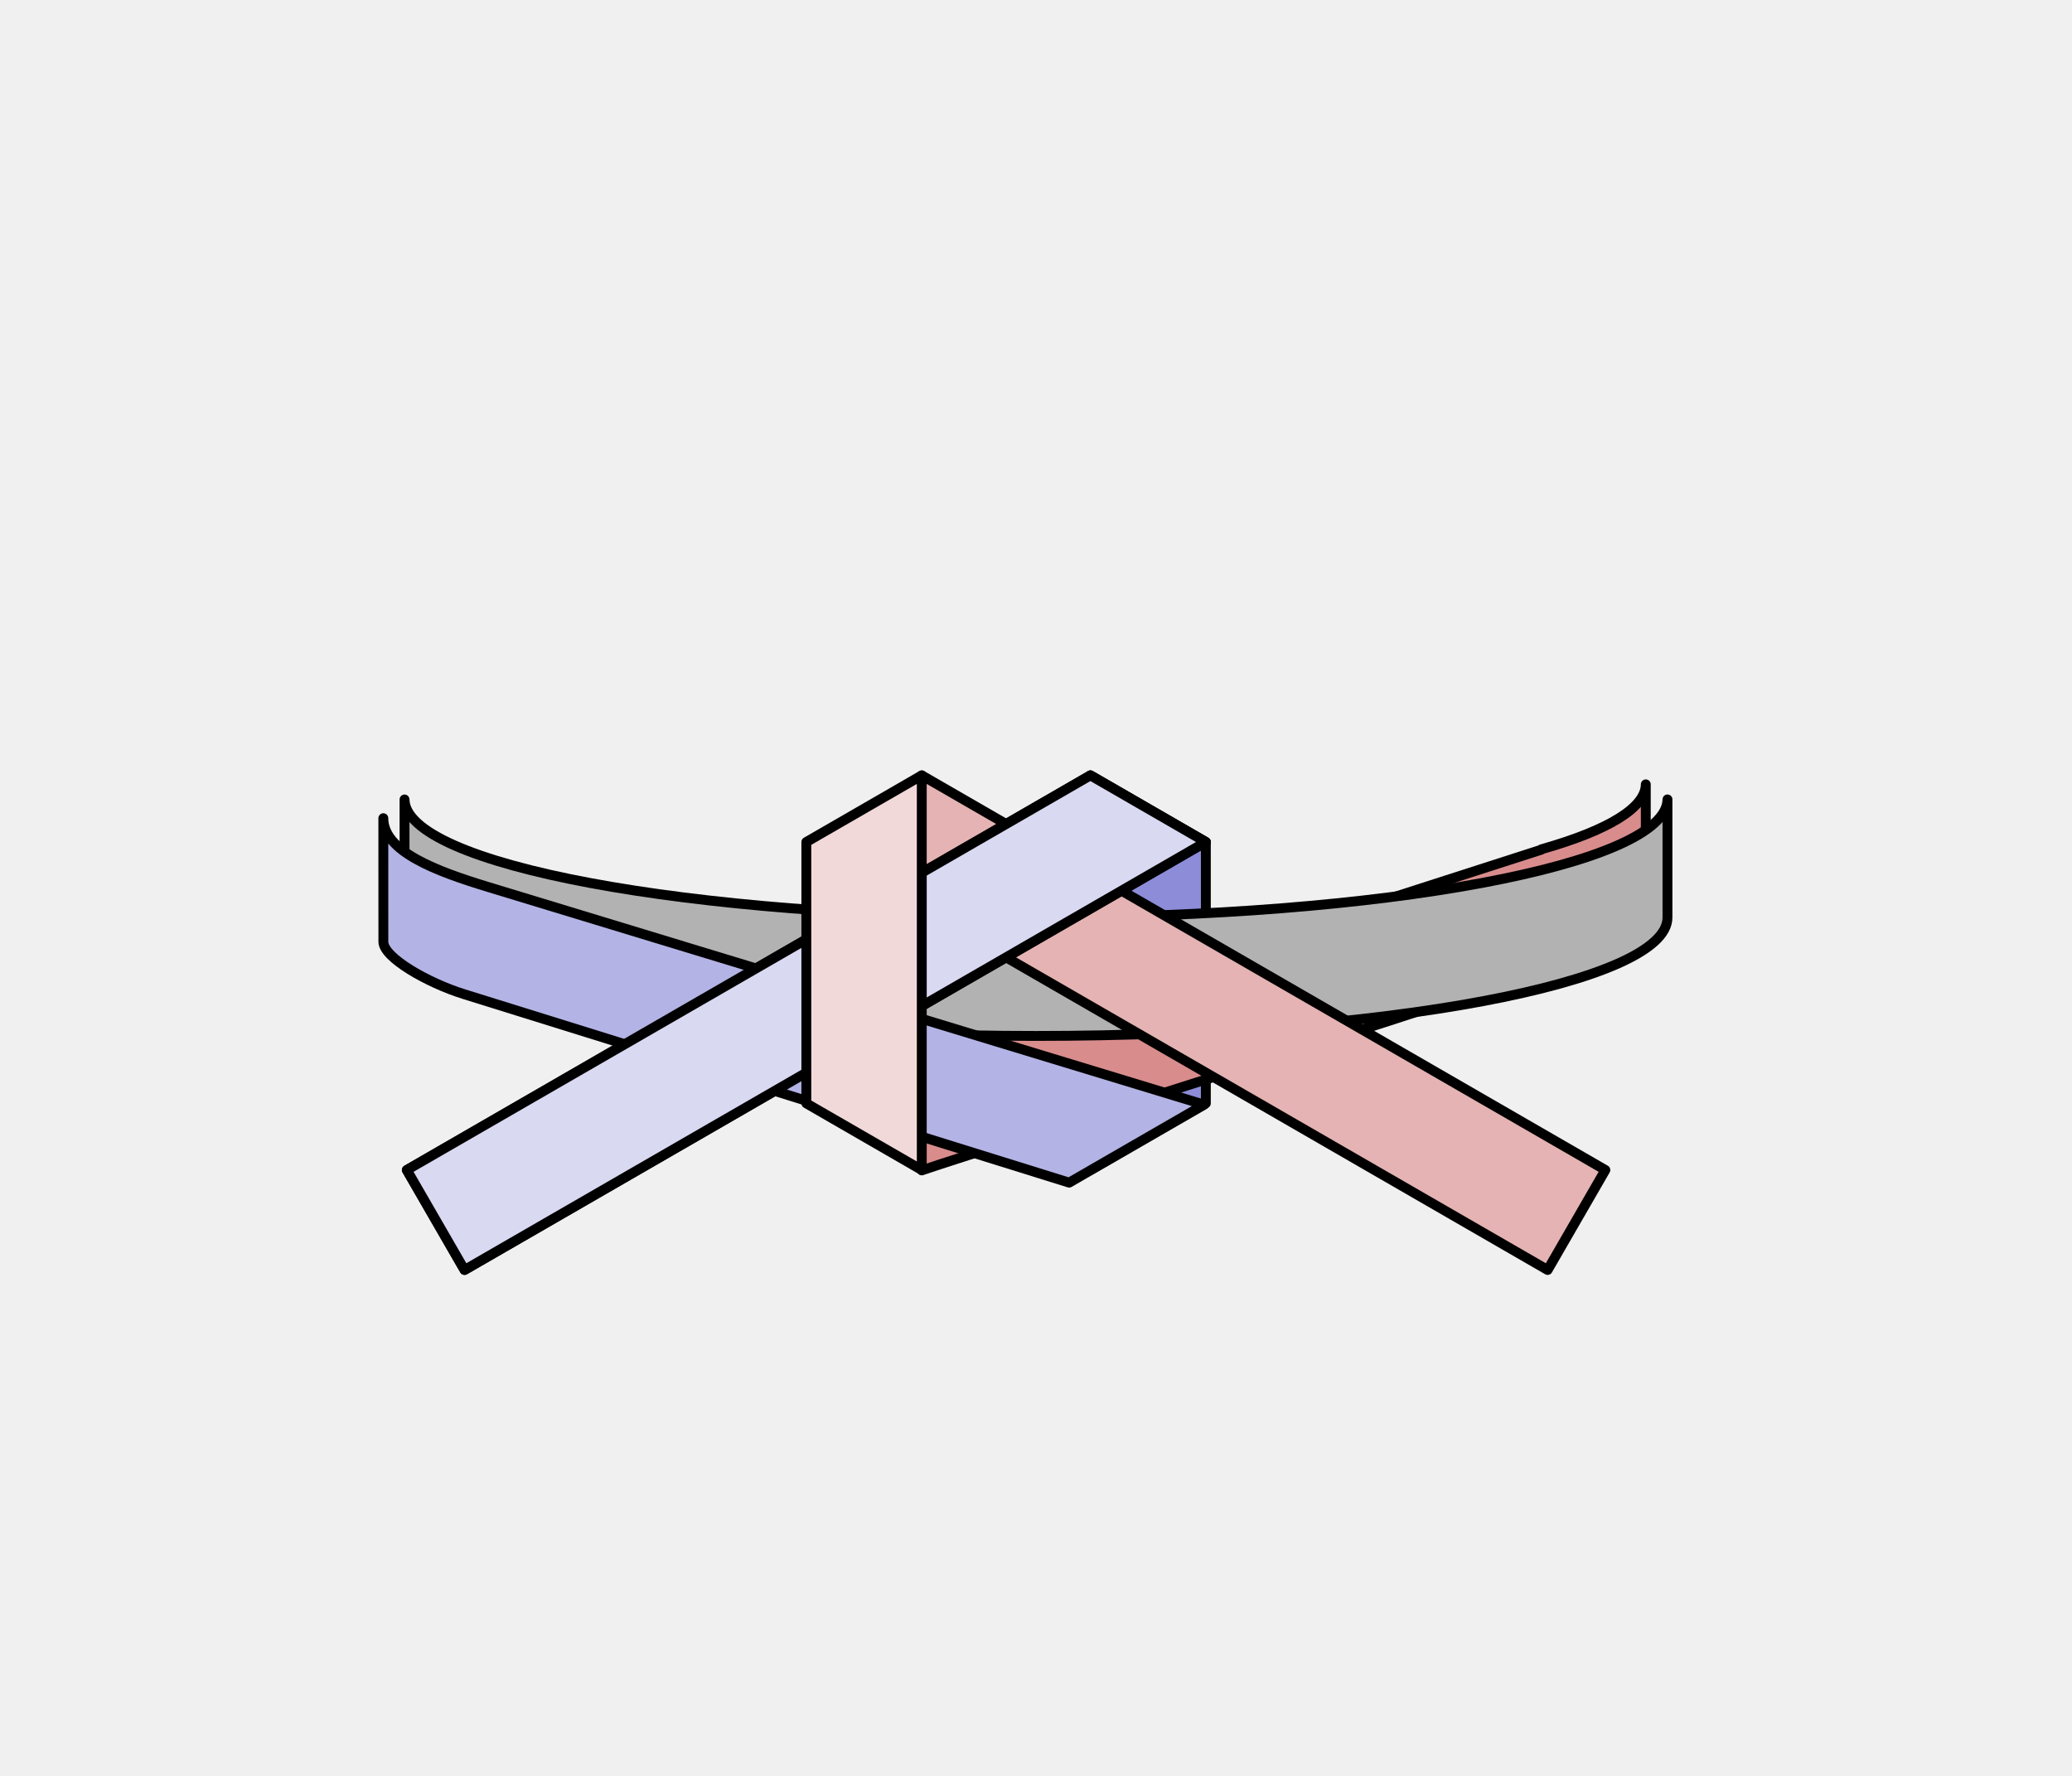
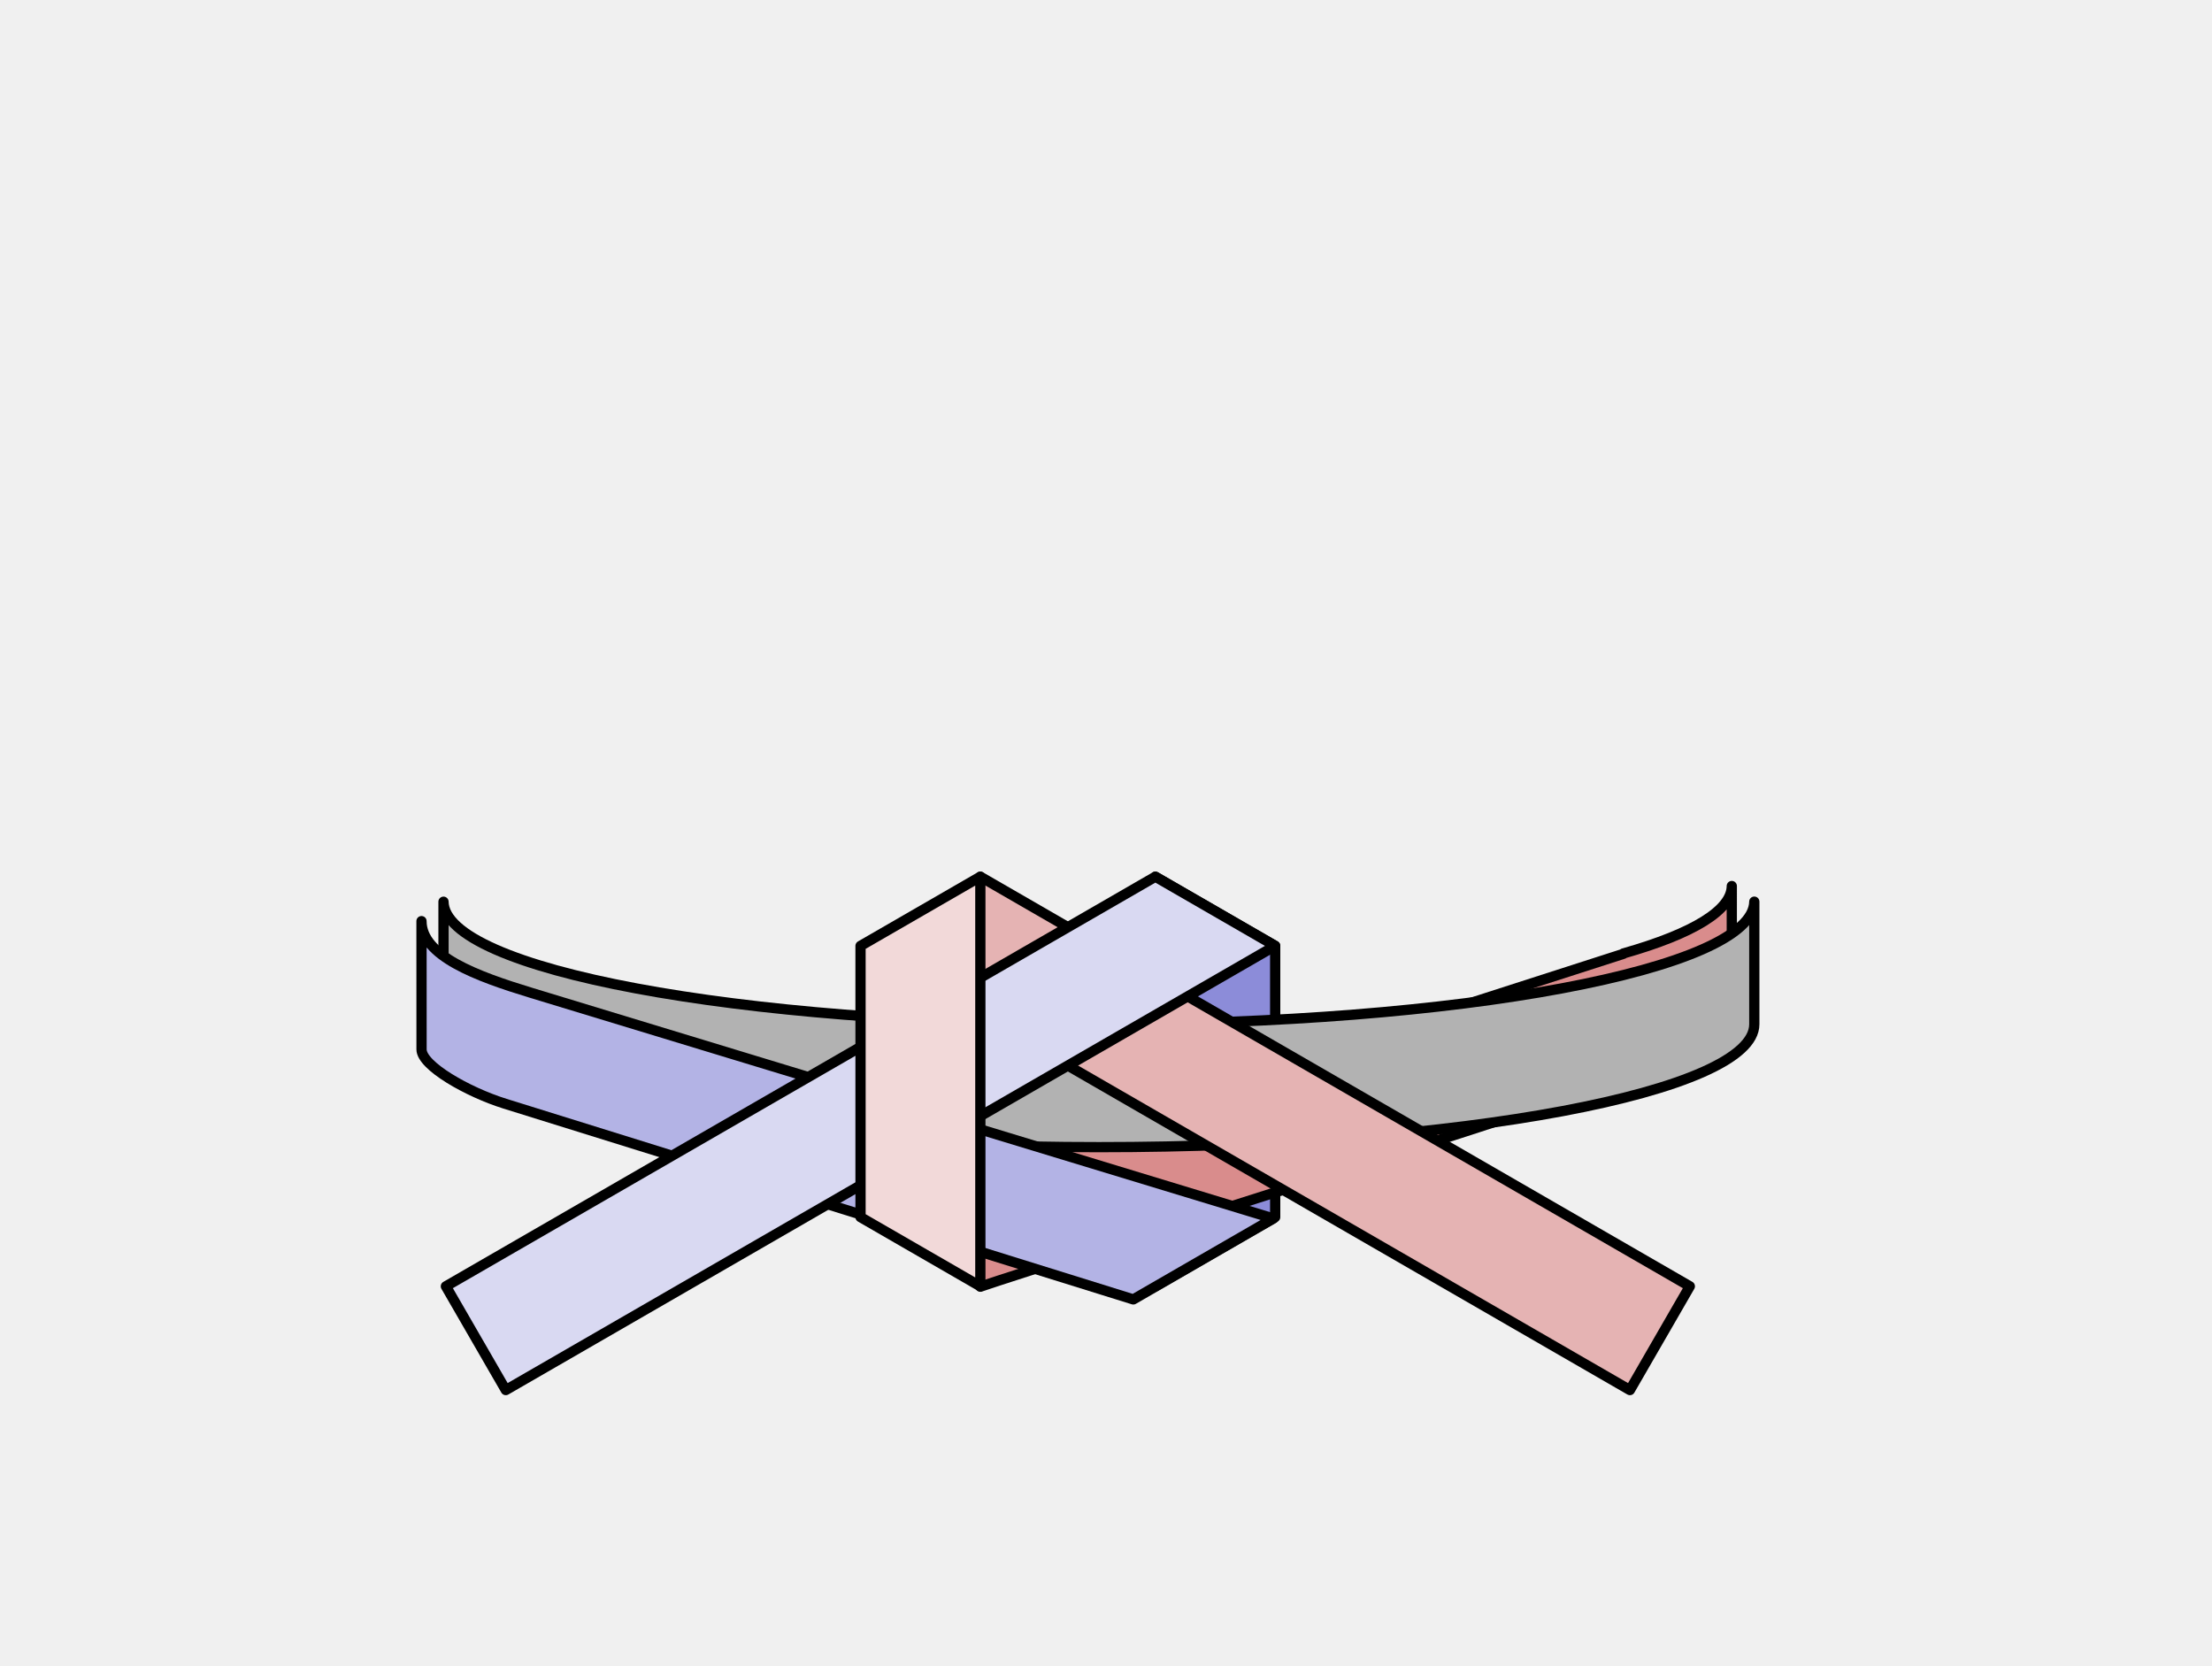
- <svg xmlns="http://www.w3.org/2000/svg" width="210mm" height="180mm" viewBox="0 0 210 180" version="1.1" id="svg8">
+ <svg xmlns="http://www.w3.org/2000/svg" width="816.392" height="614.89" viewBox="0 0 216.004 162.69" version="1.1" id="svg8">
  <defs id="defs2">
    <marker style="overflow:visible" id="marker2212" refX="0" refY="0" orient="auto">
      <path transform="scale(0.4)" style="fill:#b2b2b2;fill-opacity:1;fill-rule:evenodd;stroke:#b2b2b2;stroke-width:1pt;stroke-opacity:1" d="M 5.77,0 -2.88,5 V -5 Z" id="path2210" />
    </marker>
-     <marker style="overflow:visible" id="TriangleOutM" refX="0.0" refY="0.0" orient="auto">
-       <path transform="scale(0.4)" style="fill-rule:evenodd;stroke:#b2b2b2;stroke-width:1pt;stroke-opacity:1;fill:#ffffff;fill-opacity:1" d="M 5.77,0.0 L -2.88,5.0 L -2.88,-5.0 L 5.77,0.0 z " id="path1069" />
+     <marker style="overflow:visible" id="TriangleOutM" refX="0" refY="0" orient="auto">
+       <path transform="scale(0.4)" style="fill:#ffffff;fill-opacity:1;fill-rule:evenodd;stroke:#b2b2b2;stroke-width:1pt;stroke-opacity:1" d="M 5.77,0 -2.88,5 V -5 Z" id="path1069" />
    </marker>
-     <marker style="overflow:visible;" id="marker1360" refX="0.0" refY="0.0" orient="auto">
-       <path transform="scale(0.6) rotate(180) translate(0,0)" d="M 8.719,4.034 L -2.207,0.016 L 8.719,-4.002 C 6.973,-1.63 6.983,1.616 8.719,4.034 z " style="fill-rule:evenodd;stroke-width:0.625;stroke-linejoin:round;stroke:#b2b2b2;stroke-opacity:1;fill:#b2b2b2;fill-opacity:1" id="path1358" />
+     <marker style="overflow:visible" id="marker1360" refX="0" refY="0" orient="auto">
+       <path transform="scale(-0.6)" d="M 8.719,4.034 -2.207,0.016 8.719,-4.002 c -1.745,2.372 -1.735,5.617 -6e-7,8.035 z" style="fill:#b2b2b2;fill-opacity:1;fill-rule:evenodd;stroke:#b2b2b2;stroke-width:0.625;stroke-linejoin:round;stroke-opacity:1" id="path1358" />
    </marker>
-     <marker style="overflow:visible;" id="Arrow2Mend" refX="0.0" refY="0.0" orient="auto">
-       <path transform="scale(0.6) rotate(180) translate(0,0)" d="M 8.719,4.034 L -2.207,0.016 L 8.719,-4.002 C 6.973,-1.63 6.983,1.616 8.719,4.034 z " style="fill-rule:evenodd;stroke-width:0.625;stroke-linejoin:round;stroke:#9b9bca;stroke-opacity:1;fill:#9b9bca;fill-opacity:1" id="path951" />
+     <marker style="overflow:visible" id="Arrow2Mend" refX="0" refY="0" orient="auto">
+       <path transform="scale(-0.6)" d="M 8.719,4.034 -2.207,0.016 8.719,-4.002 c -1.745,2.372 -1.735,5.617 -6e-7,8.035 z" style="fill:#9b9bca;fill-opacity:1;fill-rule:evenodd;stroke:#9b9bca;stroke-width:0.625;stroke-linejoin:round;stroke-opacity:1" id="path951" />
    </marker>
-     <marker style="overflow:visible;" id="Arrow2Lend" refX="0.0" refY="0.0" orient="auto">
-       <path transform="scale(1.1) rotate(180) translate(1,0)" d="M 8.719,4.034 L -2.207,0.016 L 8.719,-4.002 C 6.973,-1.63 6.983,1.616 8.719,4.034 z " style="fill-rule:evenodd;stroke-width:0.625;stroke-linejoin:round;stroke:#000000;stroke-opacity:1;fill:#000000;fill-opacity:1" id="path945" />
+     <marker style="overflow:visible" id="Arrow2Lend" refX="0" refY="0" orient="auto">
+       <path transform="matrix(-1.1,0,0,-1.1,-1.1,0)" d="M 8.719,4.034 -2.207,0.016 8.719,-4.002 c -1.745,2.372 -1.735,5.617 -6e-7,8.035 z" style="fill:#000000;fill-opacity:1;fill-rule:evenodd;stroke:#000000;stroke-width:0.625;stroke-linejoin:round;stroke-opacity:1" id="path945" />
    </marker>
-     <marker style="overflow:visible;" id="Arrow1Mend" refX="0.0" refY="0.0" orient="auto">
-       <path transform="scale(0.4) rotate(180) translate(10,0)" style="fill-rule:evenodd;stroke:#000000;stroke-width:1pt;stroke-opacity:1;fill:#000000;fill-opacity:1" d="M 0.0,0.0 L 5.0,-5.0 L -12.5,0.0 L 5.0,5.0 L 0.0,0.0 z " id="path933" />
+     <marker style="overflow:visible" id="Arrow1Mend" refX="0" refY="0" orient="auto">
+       <path transform="matrix(-0.4,0,0,-0.4,-4,0)" style="fill:#000000;fill-opacity:1;fill-rule:evenodd;stroke:#000000;stroke-width:1pt;stroke-opacity:1" d="M 0,0 5,-5 -12.5,0 5,5 Z" id="path933" />
    </marker>
-     <marker style="overflow:visible;" id="Arrow1Lend" refX="0.0" refY="0.0" orient="auto">
-       <path transform="scale(0.8) rotate(180) translate(12.5,0)" style="fill-rule:evenodd;stroke:#000000;stroke-width:1pt;stroke-opacity:1;fill:#000000;fill-opacity:1" d="M 0.0,0.0 L 5.0,-5.0 L -12.5,0.0 L 5.0,5.0 L 0.0,0.0 z " id="path927" />
+     <marker style="overflow:visible" id="Arrow1Lend" refX="0" refY="0" orient="auto">
+       <path transform="matrix(-0.8,0,0,-0.8,-10,0)" style="fill:#000000;fill-opacity:1;fill-rule:evenodd;stroke:#000000;stroke-width:1pt;stroke-opacity:1" d="M 0,0 5,-5 -12.5,0 5,5 Z" id="path927" />
    </marker>
    <marker style="overflow:visible" id="TriangleOutM-9" refX="0" refY="0" orient="auto">
      <path transform="scale(0.4)" style="fill:#4d4d4d;fill-opacity:1;fill-rule:evenodd;stroke:#4d4d4d;stroke-width:1pt;stroke-opacity:1" d="M 5.77,0 -2.88,5 V -5 Z" id="path1069-3" />
    </marker>
    <marker style="overflow:visible" id="TriangleOutM-91" refX="0" refY="0" orient="auto">
      <path transform="scale(0.4)" style="fill:#4d4d4d;fill-opacity:1;fill-rule:evenodd;stroke:#4d4d4d;stroke-width:1pt;stroke-opacity:1" d="M 5.77,0 -2.88,5 V -5 Z" id="path1069-0" />
    </marker>
    <marker style="overflow:visible" id="TriangleOutM-91-5" refX="0" refY="0" orient="auto">
      <path transform="scale(0.4)" style="fill:#4d4d4d;fill-opacity:1;fill-rule:evenodd;stroke:#4d4d4d;stroke-width:1pt;stroke-opacity:1" d="M 5.77,0 -2.88,5 V -5 Z" id="path1069-0-8" />
    </marker>
    <marker style="overflow:visible" id="marker2212-2" refX="0" refY="0" orient="auto">
      <path transform="scale(0.4)" style="fill:#4d4d4d;fill-opacity:1;fill-rule:evenodd;stroke:#4d4d4d;stroke-width:1pt;stroke-opacity:1" d="M 5.77,0 -2.88,5 V -5 Z" id="path2210-4" />
    </marker>
  </defs>
-   <g id="layer5" style="display:inline">
+   <g id="layer5" style="display:inline" transform="translate(2.308757,7.025431)">
    <path id="rect907-5-7" style="fill:#8c8cd9;fill-opacity:1;stroke:#000000;stroke-width:1;stroke-linecap:round;stroke-linejoin:round;stroke-miterlimit:4;stroke-dasharray:none" d="m 110.514,78.59 11.7,6.755 v 26.49 l -11.7,6.755 z" />
  </g>
-   <g id="layer12" style="display:none">
+   <g id="layer12" style="display:none" transform="translate(2.308757,7.025431)">
    <path id="rect907-0-3-3" style="display:inline;opacity:0.997;fill:#8c8cd9;fill-opacity:1;stroke:#000000;stroke-width:3.78;stroke-linecap:round;stroke-linejoin:round;stroke-miterlimit:4;stroke-dasharray:none" d="M 417.691,42.426 V 296.832 448.014 l 44.221,-25.531 V 322.363 l -0.002,-279.937 z" transform="scale(0.2645833)" />
  </g>
-   <g id="layer3" style="display:none">
+   <g id="layer3" style="display:none" transform="translate(2.308757,7.025431)">
    <path style="display:inline;fill:none;stroke:#4d4d4d;stroke-width:2;stroke-linecap:butt;stroke-linejoin:miter;stroke-miterlimit:4;stroke-dasharray:none;stroke-opacity:1;marker-end:url(#TriangleOutM-9)" d="m 192.542,139.937 c 11.738,3.207 13.975,-5.905 3.14,-9.755 -54.628,-18.191 -78.639,-14.836 -79.312,-70.158" id="path1344" />
  </g>
-   <g id="layer10" style="display:inline">
+   <g id="layer10" style="display:inline" transform="translate(2.308757,7.025431)">
    <path id="path840-3-4-3" style="display:inline;fill:#d98c8c;fill-opacity:1;stroke:#000000;stroke-width:1;stroke-linecap:round;stroke-linejoin:round;stroke-miterlimit:4;stroke-dasharray:none" d="m 166.803,79.5 c -0.027,2.341 -3.706,4.63 -10.584,6.584 v 0.037 l -66.38,21.37 3.585,11.137 c 6.545,-2.261 66.772,-21.014 66.534,-21.755 4.5,-1.675 6.844,-3.524 6.844,-5.399 8e-5,-0.011 8e-5,-0.022 0,-0.033 z" />
  </g>
-   <g id="layer2" style="display:none">
+   <g id="layer2" style="display:none" transform="translate(2.308757,7.025431)">
    <path id="path840-3-4-8" style="display:inline;fill:#d98c8c;fill-opacity:1;stroke:#000000;stroke-width:3.78;stroke-linecap:round;stroke-linejoin:round;stroke-miterlimit:4;stroke-dasharray:none" d="m 630.436,300.328 c -0.101,8.849 -14.006,17.499 -40.002,24.885 v 0.141 l -250.885,80.768 v 0.002 l -308.59,98.713 13.318,42.168 308.822,-98.789 c 24.737,-8.547 252.367,-79.425 251.469,-82.225 17.006,-6.329 25.865,-13.317 25.867,-20.404 3e-4,-0.041 3e-4,-0.082 0,-0.123 z" transform="scale(0.2645833)" />
  </g>
-   <g id="layer9" style="display:inline">
+   <g id="layer9" style="display:inline" transform="translate(2.308757,7.025431)">
    <path id="path840-3-1" style="display:inline;fill:#b2b2b2;fill-opacity:1;stroke:#000000;stroke-width:1;stroke-linecap:round;stroke-linejoin:round;stroke-miterlimit:4;stroke-dasharray:none" d="m 169,81.026 a 64,12 0 0 1 -64,11.974 64,12 0 0 1 -64,-11.968 v 11.968 a 64,12 0 0 0 64,12 64,12 0 0 0 64,-12 64,12 0 0 0 0,-0.033 z" />
  </g>
-   <g id="layer11" style="display:inline">
+   <g id="layer11" style="display:inline" transform="translate(2.308757,7.025431)">
    <rect style="display:inline;fill:#e5b3b3;fill-opacity:1;stroke:#000000;stroke-width:1;stroke-linecap:round;stroke-linejoin:round;stroke-miterlimit:4;stroke-dasharray:none" id="rect907" width="80" height="11.7" x="120.202" y="21.349" transform="rotate(30)" />
  </g>
-   <g id="g862" style="display:none">
+   <g id="g862" style="display:none" transform="translate(2.308757,7.025431)">
    <path id="path860" style="display:inline;fill:#b2b2b2;fill-opacity:1;stroke:#000000;stroke-width:1;stroke-linecap:round;stroke-linejoin:round;stroke-miterlimit:4;stroke-dasharray:none" d="m 169,81.026 a 64,12 0 0 1 -64,11.974 64,12 0 0 1 -64,-11.968 v 11.968 a 64,12 0 0 0 64,12 64,12 0 0 0 64,-12 64,12 0 0 0 0,-0.033 z" />
  </g>
-   <g id="g854" style="display:inline">
+   <g id="g854" style="display:none" transform="translate(2.308757,7.025431)">
    <path id="path852" style="display:inline;fill:#d9d9f2;fill-opacity:1;stroke:#000000;stroke-width:1;stroke-linecap:round;stroke-linejoin:round;stroke-miterlimit:4;stroke-dasharray:none" d="M 110.514,78.59 41.232,118.59 47.082,128.722 122.214,85.345 Z" />
  </g>
-   <g id="layer8" style="display:inline">
+   <g id="layer8" style="display:inline" transform="translate(2.308757,7.025431)">
    <path id="rect854-7-7" style="display:inline;fill:#b3b3e5;fill-opacity:1;stroke:#000000;stroke-width:1;stroke-linecap:round;stroke-linejoin:round;stroke-miterlimit:4;stroke-dasharray:none" d="m 38.851,82.929 0.004,12.528 c 5.23e-4,1.6 4.488,4.161 8.158,5.304 l 61.346,19.109 13.684,-7.9 L 49.553,89.928 C 44.241,88.313 38.85,86.324 38.851,82.929 Z" />
  </g>
-   <g id="layer1" style="display:none">
+   <g id="layer1" style="display:none" transform="translate(2.308757,7.025431)">
    <path id="rect854-7" style="fill:#b3b3e5;fill-opacity:1;stroke:#000000;stroke-width:1;stroke-linecap:round;stroke-linejoin:round;stroke-miterlimit:4;stroke-dasharray:none" d="m 38.851,82.929 0.004,12.529 c 7.94e-4,2.183 4.556,4.194 8.158,5.303 L 191.127,145.164 194.536,133.972 49.553,89.928 C 44.24,88.314 38.861,86.393 38.851,82.929 Z" />
  </g>
-   <g id="layer15" style="display:none">
+   <g id="layer15" style="display:none" transform="translate(2.308757,7.025431)">
    <path style="display:inline;fill:none;stroke:#4d4d4d;stroke-width:2;stroke-linecap:butt;stroke-linejoin:miter;stroke-miterlimit:4;stroke-dasharray:none;stroke-opacity:1;marker-end:url(#marker2212-2)" d="m 87.665,14.748 c 0.032,-14.182 15.792,-14.457 16.036,-0.267 1.064,82.015 -3.061,86.547 50.247,110.115" id="path2148" />
  </g>
-   <g id="layer7" style="display:inline;">
-     <path id="rect907-0-3" style="display:inline;fill:#d9d9f2;fill-opacity:1;stroke:#000000;stroke-width:1;stroke-linecap:round;stroke-linejoin:round;stroke-miterlimit:4;stroke-dasharray:none;paint-order:normal;stroke-opacity:1" d="M 110.514,78.59 41.232,118.59 47.082,128.722 122.214,85.345 Z" />
+   <g id="layer7" style="display:inline" transform="translate(2.308757,7.025431)">
+     <path id="rect907-0-3" style="display:inline;fill:#d9d9f2;fill-opacity:1;stroke:#000000;stroke-width:1;stroke-linecap:round;stroke-linejoin:round;stroke-miterlimit:4;stroke-dasharray:none;stroke-opacity:1;paint-order:normal" d="M 110.514,78.59 41.232,118.59 47.082,128.722 122.214,85.345 Z" />
  </g>
-   <g id="layer6" style="display:inline">
+   <g id="layer6" style="display:inline" transform="translate(2.308757,7.025431)">
    <path id="rect907-5-9" style="display:inline;fill:#f2d9d9;fill-opacity:1;stroke:#000000;stroke-width:1;stroke-linecap:round;stroke-linejoin:round;stroke-miterlimit:4;stroke-dasharray:none" d="m 93.423,78.59 -11.7,6.755 v 26.49 l 11.7,6.755 z" />
  </g>
-   <g id="layer4" style="display:none">
+   <g id="layer4" style="display:none" transform="translate(2.308757,7.025431)">
    <path id="rect907-0-3-3-3" style="display:inline;fill:#f2d9d9;fill-opacity:1;stroke:#000000;stroke-width:3.78;stroke-linecap:round;stroke-linejoin:round;stroke-miterlimit:4;stroke-dasharray:none" d="m 308.881,42.426 -0.002,280.141 v 100.119 l 44.221,25.531 V 297.035 42.426 Z" transform="scale(0.2645833)" />
  </g>
-   <g id="layer13" style="display:none">
+   <g id="layer13" style="display:none" transform="translate(2.308757,7.025431)">
    <path style="display:inline;fill:none;stroke:#4d4d4d;stroke-width:2;stroke-linecap:butt;stroke-linejoin:miter;stroke-miterlimit:4;stroke-dasharray:none;stroke-opacity:1;marker-end:url(#TriangleOutM-91)" d="M 116.022,15.007 C 72.638,33.984 57.548,71.448 50.865,116.419" id="path1662" />
  </g>
-   <g id="layer14" style="display:none">
+   <g id="layer14" style="display:none" transform="translate(2.308757,7.025431)">
    <path style="display:inline;fill:none;stroke:#4d4d4d;stroke-width:2;stroke-linecap:butt;stroke-linejoin:miter;stroke-miterlimit:4;stroke-dasharray:none;stroke-opacity:1;marker-end:url(#TriangleOutM-91-5)" d="M 15.032,136.637 C 86.562,136.945 83.041,92.756 82.728,21.193" id="path1662-5" />
  </g>
</svg>
